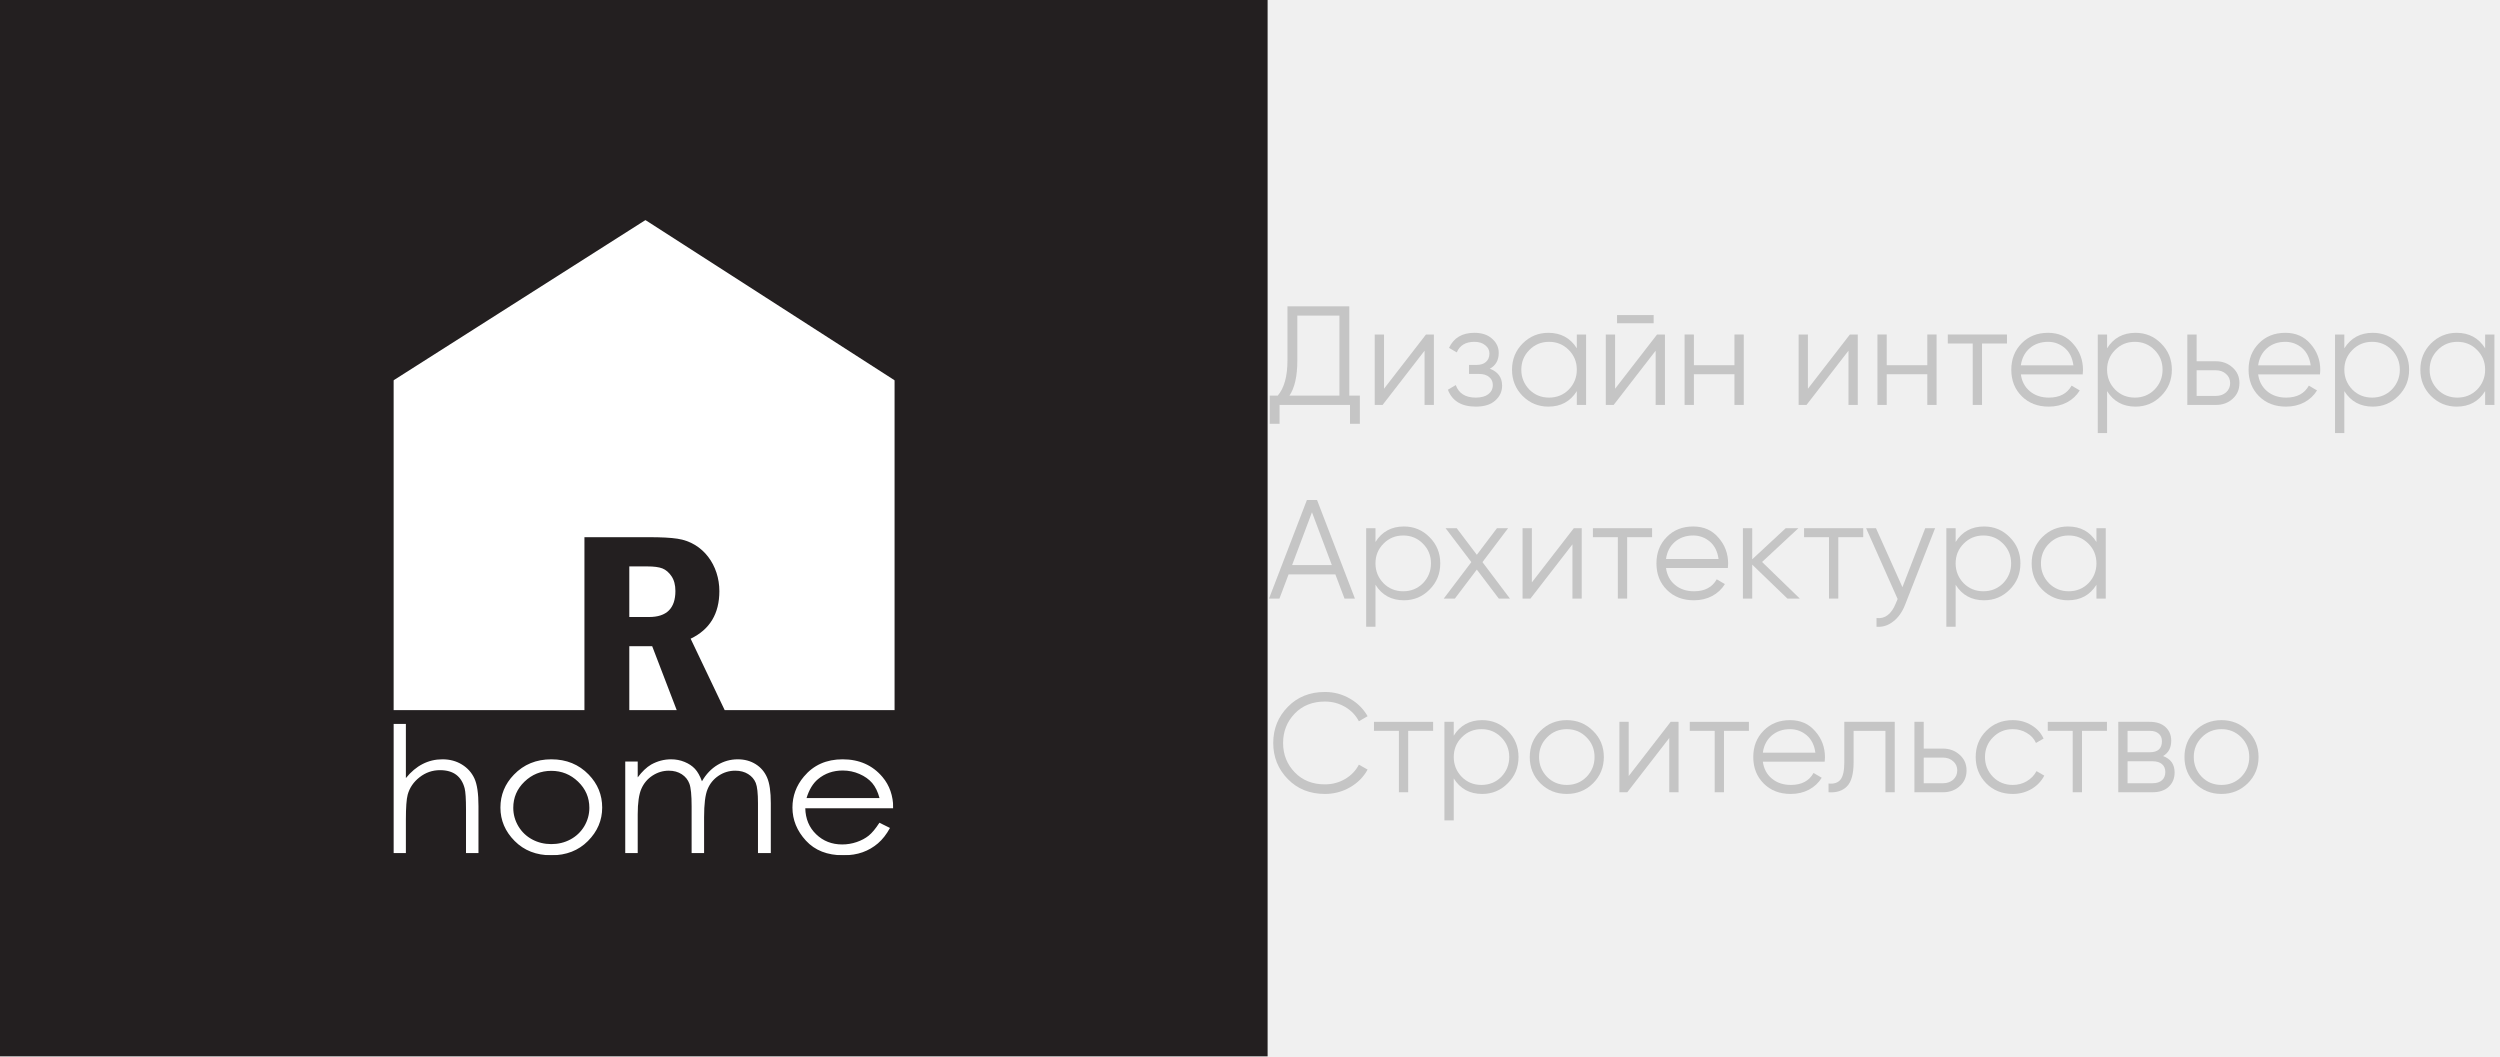
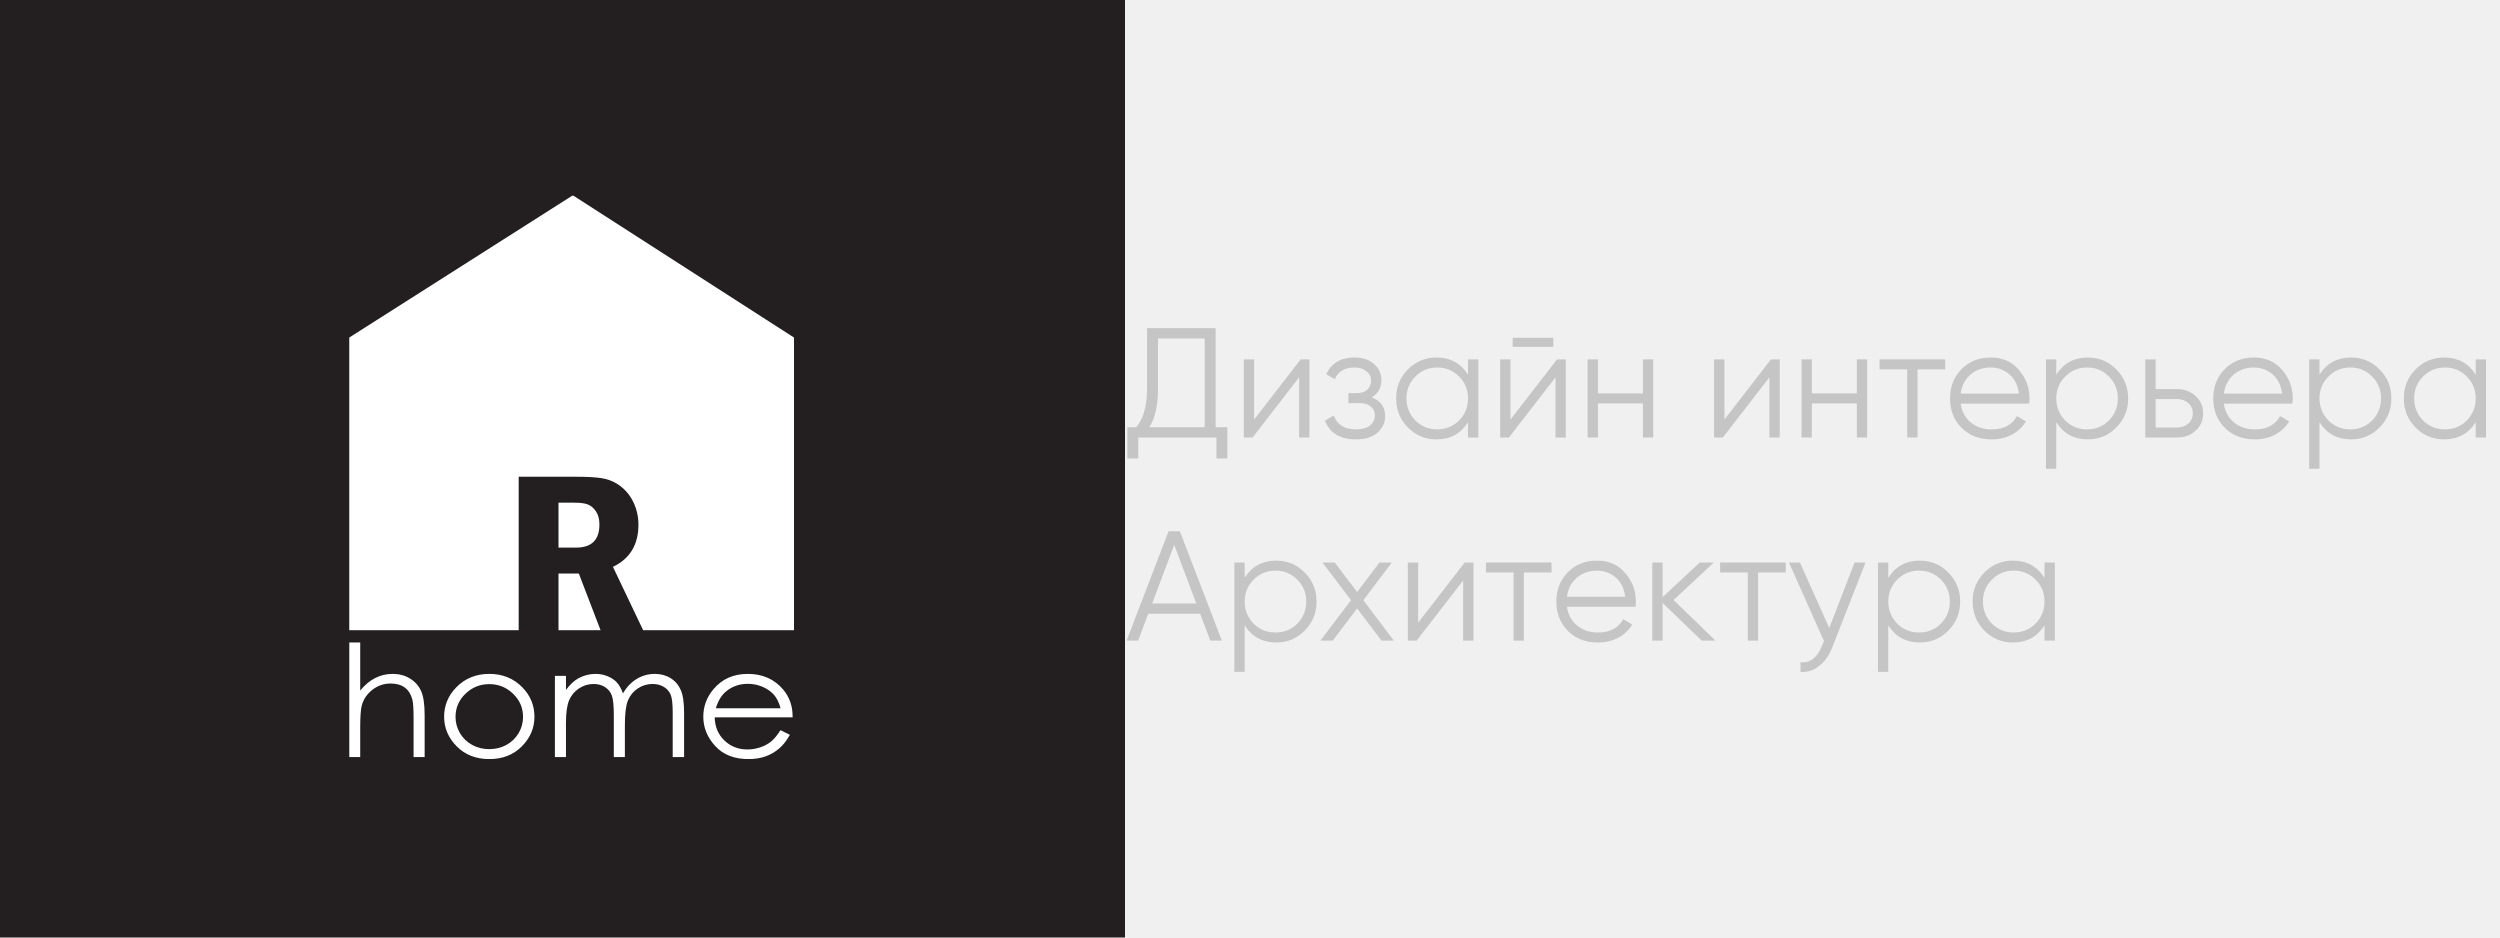
- <svg xmlns="http://www.w3.org/2000/svg" width="142" height="60" viewBox="0 0 142 60" fill="none">
+ <svg xmlns="http://www.w3.org/2000/svg" width="160" height="60" viewBox="0 0 160 60" fill="none">
  <rect width="72" height="60" fill="#231F20" />
  <mask id="mask0_1236_2" style="mask-type:luminance" maskUnits="userSpaceOnUse" x="22" y="41" width="29" height="8">
    <path fill-rule="evenodd" clip-rule="evenodd" d="M22.346 41.107H50.739V48.581H22.346V41.107Z" fill="white" />
  </mask>
  <g mask="url(#mask0_1236_2)">
-     <path fill-rule="evenodd" clip-rule="evenodd" d="M22.346 41.107H23.054V44.194C23.342 43.839 23.661 43.571 24.007 43.395C24.354 43.217 24.728 43.129 25.133 43.129C25.547 43.129 25.916 43.227 26.236 43.424C26.558 43.621 26.796 43.888 26.948 44.219C27.101 44.552 27.177 45.072 27.177 45.782V48.454H26.469V45.978C26.469 45.38 26.443 44.98 26.393 44.78C26.304 44.437 26.143 44.18 25.91 44.005C25.678 43.832 25.372 43.745 24.994 43.745C24.562 43.745 24.175 43.879 23.833 44.147C23.491 44.413 23.265 44.744 23.156 45.139C23.088 45.393 23.054 45.864 23.054 46.55V48.454H22.346V41.107ZM31.317 43.129C32.17 43.129 32.878 43.418 33.438 43.996C33.949 44.524 34.204 45.148 34.204 45.87C34.204 46.594 33.935 47.227 33.395 47.769C32.857 48.311 32.163 48.581 31.317 48.581C30.467 48.581 29.771 48.311 29.233 47.769C28.693 47.227 28.424 46.594 28.424 45.87C28.424 45.152 28.68 44.529 29.19 44.001C29.75 43.419 30.46 43.129 31.317 43.129V43.129ZM31.314 43.784C30.723 43.784 30.216 43.989 29.791 44.398C29.366 44.807 29.154 45.303 29.154 45.884C29.154 46.258 29.251 46.607 29.444 46.932C29.638 47.255 29.9 47.504 30.23 47.681C30.558 47.857 30.921 47.945 31.314 47.945C31.709 47.945 32.071 47.857 32.399 47.681C32.729 47.504 32.991 47.255 33.186 46.932C33.378 46.607 33.475 46.258 33.475 45.884C33.475 45.303 33.262 44.807 32.835 44.398C32.41 43.989 31.903 43.784 31.314 43.784V43.784ZM35.514 43.256H36.222V44.155C36.47 43.824 36.724 43.581 36.986 43.427C37.345 43.228 37.724 43.129 38.119 43.129C38.388 43.129 38.642 43.178 38.883 43.277C39.124 43.375 39.32 43.507 39.473 43.67C39.626 43.835 39.758 44.07 39.871 44.377C40.106 43.969 40.403 43.659 40.757 43.447C41.113 43.235 41.495 43.129 41.904 43.129C42.286 43.129 42.625 43.22 42.916 43.401C43.209 43.582 43.427 43.835 43.569 44.16C43.711 44.485 43.782 44.971 43.782 45.62V48.454H43.053V45.619C43.053 45.06 43.011 44.678 42.927 44.47C42.841 44.261 42.698 44.093 42.493 43.966C42.288 43.838 42.045 43.775 41.76 43.775C41.417 43.775 41.101 43.871 40.816 44.062C40.53 44.253 40.322 44.508 40.19 44.826C40.057 45.144 39.992 45.676 39.992 46.419V48.454H39.284V45.794C39.284 45.168 39.242 44.742 39.159 44.517C39.076 44.292 38.932 44.112 38.725 43.977C38.517 43.842 38.272 43.775 37.987 43.775C37.657 43.775 37.35 43.868 37.064 44.053C36.778 44.24 36.566 44.491 36.429 44.806C36.292 45.12 36.222 45.604 36.222 46.253V48.454H35.514V43.256ZM49.951 46.731L50.551 47.028C50.354 47.389 50.126 47.681 49.867 47.903C49.609 48.123 49.319 48.293 48.996 48.408C48.672 48.524 48.307 48.581 47.9 48.581C46.993 48.581 46.287 48.304 45.777 47.749C45.267 47.194 45.011 46.568 45.011 45.87C45.011 45.212 45.228 44.625 45.66 44.111C46.207 43.456 46.942 43.129 47.859 43.129C48.805 43.129 49.562 43.465 50.126 44.135C50.527 44.609 50.732 45.199 50.739 45.909H45.74C45.754 46.511 45.961 47.004 46.358 47.387C46.757 47.772 47.25 47.965 47.835 47.965C48.118 47.965 48.394 47.919 48.661 47.828C48.929 47.736 49.156 47.615 49.343 47.464C49.531 47.312 49.734 47.069 49.951 46.731V46.731ZM49.957 45.331C49.861 44.974 49.723 44.69 49.541 44.476C49.357 44.263 49.115 44.091 48.815 43.961C48.515 43.83 48.199 43.765 47.869 43.765C47.323 43.765 46.854 43.928 46.462 44.256C46.173 44.496 45.958 44.853 45.811 45.331H49.957Z" fill="white" />
+     <path fill-rule="evenodd" clip-rule="evenodd" d="M22.346 41.107H23.054V44.194C23.342 43.839 23.661 43.571 24.007 43.395C24.354 43.217 24.728 43.129 25.133 43.129C25.547 43.129 25.916 43.227 26.236 43.424C26.558 43.621 26.796 43.888 26.948 44.219C27.101 44.552 27.177 45.072 27.177 45.782V48.454H26.469V45.978C26.469 45.38 26.443 44.98 26.393 44.78C26.304 44.437 26.143 44.18 25.91 44.005C25.678 43.832 25.372 43.745 24.994 43.745C24.562 43.745 24.175 43.879 23.833 44.147C23.491 44.413 23.265 44.744 23.156 45.139C23.088 45.393 23.054 45.864 23.054 46.55V48.454H22.346V41.107ZM31.317 43.129C32.17 43.129 32.878 43.418 33.438 43.996C33.949 44.524 34.204 45.148 34.204 45.87C34.204 46.594 33.935 47.227 33.395 47.769C32.857 48.311 32.163 48.581 31.317 48.581C30.467 48.581 29.771 48.311 29.233 47.769C28.693 47.227 28.424 46.594 28.424 45.87C28.424 45.152 28.68 44.529 29.19 44.001C29.75 43.419 30.46 43.129 31.317 43.129ZM31.314 43.784C30.723 43.784 30.216 43.989 29.791 44.398C29.366 44.807 29.154 45.303 29.154 45.884C29.154 46.258 29.251 46.607 29.444 46.932C29.638 47.255 29.9 47.504 30.23 47.681C30.558 47.857 30.921 47.945 31.314 47.945C31.709 47.945 32.071 47.857 32.399 47.681C32.729 47.504 32.991 47.255 33.186 46.932C33.378 46.607 33.475 46.258 33.475 45.884C33.475 45.303 33.262 44.807 32.835 44.398C32.41 43.989 31.903 43.784 31.314 43.784ZM35.514 43.256H36.222V44.155C36.47 43.824 36.724 43.581 36.986 43.427C37.345 43.228 37.724 43.129 38.119 43.129C38.388 43.129 38.642 43.178 38.883 43.277C39.124 43.375 39.32 43.507 39.473 43.67C39.626 43.835 39.758 44.07 39.871 44.377C40.106 43.969 40.403 43.659 40.757 43.447C41.113 43.235 41.495 43.129 41.904 43.129C42.286 43.129 42.625 43.22 42.916 43.401C43.209 43.582 43.427 43.835 43.569 44.16C43.711 44.485 43.782 44.971 43.782 45.62V48.454H43.053V45.619C43.053 45.06 43.011 44.678 42.927 44.47C42.841 44.261 42.698 44.093 42.493 43.966C42.288 43.838 42.045 43.775 41.76 43.775C41.417 43.775 41.101 43.871 40.816 44.062C40.53 44.253 40.322 44.508 40.19 44.826C40.057 45.144 39.992 45.676 39.992 46.419V48.454H39.284V45.794C39.284 45.168 39.242 44.742 39.159 44.517C39.076 44.292 38.932 44.112 38.725 43.977C38.517 43.842 38.272 43.775 37.987 43.775C37.657 43.775 37.35 43.868 37.064 44.053C36.778 44.24 36.566 44.491 36.429 44.806C36.292 45.12 36.222 45.604 36.222 46.253V48.454H35.514V43.256ZM49.951 46.731L50.551 47.028C50.354 47.389 50.126 47.681 49.867 47.903C49.609 48.123 49.319 48.293 48.996 48.408C48.672 48.524 48.307 48.581 47.9 48.581C46.993 48.581 46.287 48.304 45.777 47.749C45.267 47.194 45.011 46.568 45.011 45.87C45.011 45.212 45.228 44.625 45.66 44.111C46.207 43.456 46.942 43.129 47.859 43.129C48.805 43.129 49.562 43.465 50.126 44.135C50.527 44.609 50.732 45.199 50.739 45.909H45.74C45.754 46.511 45.961 47.004 46.358 47.387C46.757 47.772 47.25 47.965 47.835 47.965C48.118 47.965 48.394 47.919 48.661 47.828C48.929 47.736 49.156 47.615 49.343 47.464C49.531 47.312 49.734 47.069 49.951 46.731ZM49.957 45.331C49.861 44.974 49.723 44.69 49.541 44.476C49.357 44.263 49.115 44.091 48.815 43.961C48.515 43.83 48.199 43.765 47.869 43.765C47.323 43.765 46.854 43.928 46.462 44.256C46.173 44.496 45.958 44.853 45.811 45.331H49.957Z" fill="white" />
  </g>
  <mask id="mask1_1236_2" style="mask-type:luminance" maskUnits="userSpaceOnUse" x="22" y="12" width="29" height="29">
    <path fill-rule="evenodd" clip-rule="evenodd" d="M22.345 12.5H50.822V40.348H22.345V12.5Z" fill="white" />
  </mask>
  <g mask="url(#mask1_1236_2)">
    <path fill-rule="evenodd" clip-rule="evenodd" d="M22.345 21.607L36.661 12.5L50.822 21.607V40.348H41.168L39.228 36.278C40.316 35.758 40.86 34.857 40.86 33.575C40.86 32.128 39.955 30.818 38.48 30.599C38.101 30.54 37.557 30.512 36.85 30.512H33.196V40.348H22.345V21.607ZM38.442 40.348H35.744V36.706H37.045L38.442 40.348ZM35.744 32.172V35.046H36.868C37.865 35.046 38.363 34.554 38.363 33.568C38.363 33.227 38.29 32.948 38.142 32.73C37.994 32.512 37.822 32.366 37.627 32.287C37.432 32.21 37.143 32.172 36.766 32.172H35.744Z" fill="white" />
  </g>
-   <path d="M76.64 17.4V22.472H77.24V24.072H76.68V23H72.68V24.072H72.12V22.472H72.576C72.944 22.04 73.128 21.373 73.128 20.472V17.4H76.64ZM73.24 22.472H76.08V17.928H73.688V20.488C73.688 21.368 73.539 22.029 73.24 22.472Z" fill="#C5C5C5" />
-   <path d="M78.612 22.08L80.996 19H81.444V23H80.915V19.92L78.531 23H78.084V19H78.612V22.08Z" fill="#C5C5C5" />
-   <path d="M84.624 20.944C85.088 21.12 85.32 21.44 85.32 21.904C85.32 22.24 85.189 22.523 84.928 22.752C84.677 22.981 84.309 23.096 83.824 23.096C83.013 23.096 82.485 22.776 82.24 22.136L82.688 21.872C82.859 22.347 83.237 22.584 83.824 22.584C84.128 22.584 84.365 22.52 84.536 22.392C84.707 22.259 84.792 22.085 84.792 21.872C84.792 21.68 84.723 21.528 84.584 21.416C84.445 21.299 84.259 21.24 84.024 21.24H83.44V20.728H83.864C84.093 20.728 84.272 20.672 84.4 20.56C84.533 20.443 84.6 20.283 84.6 20.08C84.6 19.888 84.52 19.731 84.36 19.608C84.205 19.48 84 19.416 83.744 19.416C83.248 19.416 82.915 19.616 82.744 20.016L82.304 19.76C82.571 19.189 83.051 18.904 83.744 18.904C84.171 18.904 84.507 19.016 84.752 19.24C85.003 19.459 85.128 19.728 85.128 20.048C85.128 20.459 84.96 20.757 84.624 20.944Z" fill="#C5C5C5" />
-   <path d="M89.563 19.784V19H90.091V23H89.563V22.216C89.195 22.803 88.656 23.096 87.947 23.096C87.376 23.096 86.888 22.893 86.483 22.488C86.083 22.083 85.883 21.587 85.883 21C85.883 20.413 86.083 19.917 86.483 19.512C86.888 19.107 87.376 18.904 87.947 18.904C88.656 18.904 89.195 19.197 89.563 19.784ZM86.867 22.128C87.171 22.432 87.544 22.584 87.987 22.584C88.429 22.584 88.803 22.432 89.107 22.128C89.411 21.813 89.563 21.437 89.563 21C89.563 20.557 89.411 20.184 89.107 19.88C88.803 19.571 88.429 19.416 87.987 19.416C87.544 19.416 87.171 19.571 86.867 19.88C86.563 20.184 86.411 20.557 86.411 21C86.411 21.437 86.563 21.813 86.867 22.128Z" fill="#C5C5C5" />
-   <path d="M93.928 18.36H91.849V17.896H93.928V18.36ZM91.737 22.08L94.121 19H94.569V23H94.04V19.92L91.656 23H91.209V19H91.737V22.08Z" fill="#C5C5C5" />
-   <path d="M98.517 20.744V19H99.045V23H98.517V21.256H96.213V23H95.685V19H96.213V20.744H98.517Z" fill="#C5C5C5" />
-   <path d="M102.69 22.08L105.074 19H105.522V23H104.994V19.92L102.61 23H102.162V19H102.69V22.08Z" fill="#C5C5C5" />
-   <path d="M109.47 20.744V19H109.998V23H109.47V21.256H107.166V23H106.638V19H107.166V20.744H109.47Z" fill="#C5C5C5" />
-   <path d="M110.635 19H113.995V19.512H112.579V23H112.051V19.512H110.635V19Z" fill="#C5C5C5" />
-   <path d="M116.33 18.904C116.927 18.904 117.405 19.115 117.762 19.536C118.13 19.952 118.314 20.445 118.314 21.016C118.314 21.043 118.309 21.125 118.298 21.264H114.786C114.839 21.664 115.01 21.984 115.298 22.224C115.586 22.464 115.946 22.584 116.378 22.584C116.986 22.584 117.415 22.357 117.666 21.904L118.13 22.176C117.954 22.464 117.711 22.691 117.402 22.856C117.098 23.016 116.754 23.096 116.37 23.096C115.741 23.096 115.229 22.899 114.834 22.504C114.439 22.109 114.242 21.608 114.242 21C114.242 20.397 114.437 19.899 114.826 19.504C115.215 19.104 115.717 18.904 116.33 18.904ZM116.33 19.416C115.914 19.416 115.565 19.539 115.282 19.784C115.005 20.029 114.839 20.352 114.786 20.752H117.77C117.711 20.325 117.549 19.997 117.282 19.768C117.005 19.533 116.687 19.416 116.33 19.416Z" fill="#C5C5C5" />
-   <path d="M121.298 18.904C121.868 18.904 122.354 19.107 122.754 19.512C123.159 19.917 123.362 20.413 123.362 21C123.362 21.587 123.159 22.083 122.754 22.488C122.354 22.893 121.868 23.096 121.298 23.096C120.588 23.096 120.05 22.803 119.682 22.216V24.6H119.154V19H119.682V19.784C120.05 19.197 120.588 18.904 121.298 18.904ZM120.138 22.128C120.442 22.432 120.815 22.584 121.258 22.584C121.7 22.584 122.074 22.432 122.378 22.128C122.682 21.813 122.834 21.437 122.834 21C122.834 20.557 122.682 20.184 122.378 19.88C122.074 19.571 121.7 19.416 121.258 19.416C120.815 19.416 120.442 19.571 120.138 19.88C119.834 20.184 119.682 20.557 119.682 21C119.682 21.437 119.834 21.813 120.138 22.128Z" fill="#C5C5C5" />
-   <path d="M124.768 20.52H125.864C126.232 20.52 126.546 20.637 126.808 20.872C127.069 21.101 127.2 21.397 127.2 21.76C127.2 22.128 127.069 22.427 126.808 22.656C126.557 22.885 126.242 23 125.864 23H124.24V19H124.768V20.52ZM124.768 22.488H125.864C126.093 22.488 126.285 22.421 126.44 22.288C126.594 22.149 126.672 21.973 126.672 21.76C126.672 21.547 126.594 21.373 126.44 21.24C126.285 21.101 126.093 21.032 125.864 21.032H124.768V22.488Z" fill="#C5C5C5" />
-   <path d="M129.807 18.904C130.404 18.904 130.881 19.115 131.239 19.536C131.607 19.952 131.791 20.445 131.791 21.016C131.791 21.043 131.785 21.125 131.775 21.264H128.263C128.316 21.664 128.487 21.984 128.775 22.224C129.063 22.464 129.423 22.584 129.855 22.584C130.463 22.584 130.892 22.357 131.143 21.904L131.607 22.176C131.431 22.464 131.188 22.691 130.879 22.856C130.575 23.016 130.231 23.096 129.847 23.096C129.217 23.096 128.705 22.899 128.311 22.504C127.916 22.109 127.719 21.608 127.719 21C127.719 20.397 127.913 19.899 128.303 19.504C128.692 19.104 129.193 18.904 129.807 18.904ZM129.807 19.416C129.391 19.416 129.041 19.539 128.759 19.784C128.481 20.029 128.316 20.352 128.263 20.752H131.247C131.188 20.325 131.025 19.997 130.759 19.768C130.481 19.533 130.164 19.416 129.807 19.416Z" fill="#C5C5C5" />
-   <path d="M134.774 18.904C135.345 18.904 135.83 19.107 136.23 19.512C136.636 19.917 136.838 20.413 136.838 21C136.838 21.587 136.636 22.083 136.23 22.488C135.83 22.893 135.345 23.096 134.774 23.096C134.065 23.096 133.526 22.803 133.158 22.216V24.6H132.63V19H133.158V19.784C133.526 19.197 134.065 18.904 134.774 18.904ZM133.614 22.128C133.918 22.432 134.292 22.584 134.734 22.584C135.177 22.584 135.55 22.432 135.854 22.128C136.158 21.813 136.31 21.437 136.31 21C136.31 20.557 136.158 20.184 135.854 19.88C135.55 19.571 135.177 19.416 134.734 19.416C134.292 19.416 133.918 19.571 133.614 19.88C133.31 20.184 133.158 20.557 133.158 21C133.158 21.437 133.31 21.813 133.614 22.128Z" fill="#C5C5C5" />
-   <path d="M141.156 19.784V19H141.684V23H141.156V22.216C140.788 22.803 140.25 23.096 139.54 23.096C138.97 23.096 138.482 22.893 138.076 22.488C137.676 22.083 137.476 21.587 137.476 21C137.476 20.413 137.676 19.917 138.076 19.512C138.482 19.107 138.97 18.904 139.54 18.904C140.25 18.904 140.788 19.197 141.156 19.784ZM138.46 22.128C138.764 22.432 139.138 22.584 139.58 22.584C140.023 22.584 140.396 22.432 140.7 22.128C141.004 21.813 141.156 21.437 141.156 21C141.156 20.557 141.004 20.184 140.7 19.88C140.396 19.571 140.023 19.416 139.58 19.416C139.138 19.416 138.764 19.571 138.46 19.88C138.156 20.184 138.004 20.557 138.004 21C138.004 21.437 138.156 21.813 138.46 22.128Z" fill="#C5C5C5" />
-   <path d="M76.96 34H76.368L75.848 32.624H73.192L72.672 34H72.08L74.232 28.4H74.808L76.96 34ZM74.52 29.096L73.392 32.096H75.648L74.52 29.096Z" fill="#C5C5C5" />
-   <path d="M79.743 29.904C80.314 29.904 80.799 30.107 81.199 30.512C81.605 30.917 81.807 31.413 81.807 32C81.807 32.587 81.605 33.083 81.199 33.488C80.799 33.893 80.314 34.096 79.743 34.096C79.034 34.096 78.495 33.803 78.127 33.216V35.6H77.599V30H78.127V30.784C78.495 30.197 79.034 29.904 79.743 29.904ZM78.583 33.128C78.887 33.432 79.26 33.584 79.703 33.584C80.146 33.584 80.519 33.432 80.823 33.128C81.127 32.813 81.279 32.437 81.279 32C81.279 31.557 81.127 31.184 80.823 30.88C80.519 30.571 80.146 30.416 79.703 30.416C79.26 30.416 78.887 30.571 78.583 30.88C78.279 31.184 78.127 31.557 78.127 32C78.127 32.437 78.279 32.813 78.583 33.128Z" fill="#C5C5C5" />
-   <path d="M84.204 31.928L85.764 34H85.132L83.884 32.352L82.636 34H82.004L83.572 31.928L82.108 30H82.74L83.884 31.512L85.028 30H85.66L84.204 31.928Z" fill="#C5C5C5" />
-   <path d="M87.01 33.08L89.394 30H89.842V34H89.314V30.92L86.93 34H86.482V30H87.01V33.08Z" fill="#C5C5C5" />
-   <path d="M90.478 30H93.838V30.512H92.422V34H91.894V30.512H90.478V30Z" fill="#C5C5C5" />
-   <path d="M96.174 29.904C96.771 29.904 97.248 30.115 97.606 30.536C97.974 30.952 98.158 31.445 98.158 32.016C98.158 32.043 98.152 32.125 98.142 32.264H94.63C94.683 32.664 94.854 32.984 95.142 33.224C95.43 33.464 95.79 33.584 96.222 33.584C96.83 33.584 97.259 33.357 97.51 32.904L97.974 33.176C97.798 33.464 97.555 33.691 97.246 33.856C96.942 34.016 96.598 34.096 96.214 34.096C95.584 34.096 95.072 33.899 94.678 33.504C94.283 33.109 94.086 32.608 94.086 32C94.086 31.397 94.28 30.899 94.67 30.504C95.059 30.104 95.56 29.904 96.174 29.904ZM96.174 30.416C95.758 30.416 95.408 30.539 95.126 30.784C94.848 31.029 94.683 31.352 94.63 31.752H97.614C97.555 31.325 97.392 30.997 97.126 30.768C96.848 30.533 96.531 30.416 96.174 30.416Z" fill="#C5C5C5" />
-   <path d="M100.086 31.92L102.23 34H101.526L99.526 32.072V34H98.998V30H99.526V31.768L101.43 30H102.15L100.086 31.92Z" fill="#C5C5C5" />
-   <path d="M102.471 30H105.831V30.512H104.415V34H103.887V30.512H102.471V30Z" fill="#C5C5C5" />
-   <path d="M108.058 33.352L109.354 30H109.914L108.202 34.368C108.042 34.773 107.818 35.085 107.53 35.304C107.247 35.528 106.933 35.627 106.586 35.6V35.104C107.066 35.163 107.431 34.885 107.682 34.272L107.786 34.024L105.994 30H106.554L108.058 33.352Z" fill="#C5C5C5" />
-   <path d="M112.696 29.904C113.267 29.904 113.752 30.107 114.152 30.512C114.558 30.917 114.76 31.413 114.76 32C114.76 32.587 114.558 33.083 114.152 33.488C113.752 33.893 113.267 34.096 112.696 34.096C111.987 34.096 111.448 33.803 111.08 33.216V35.6H110.552V30H111.08V30.784C111.448 30.197 111.987 29.904 112.696 29.904ZM111.536 33.128C111.84 33.432 112.214 33.584 112.656 33.584C113.099 33.584 113.472 33.432 113.776 33.128C114.08 32.813 114.232 32.437 114.232 32C114.232 31.557 114.08 31.184 113.776 30.88C113.472 30.571 113.099 30.416 112.656 30.416C112.214 30.416 111.84 30.571 111.536 30.88C111.232 31.184 111.08 31.557 111.08 32C111.08 32.437 111.232 32.813 111.536 33.128Z" fill="#C5C5C5" />
-   <path d="M119.078 30.784V30H119.606V34H119.078V33.216C118.71 33.803 118.172 34.096 117.462 34.096C116.892 34.096 116.404 33.893 115.998 33.488C115.598 33.083 115.398 32.587 115.398 32C115.398 31.413 115.598 30.917 115.998 30.512C116.404 30.107 116.892 29.904 117.462 29.904C118.172 29.904 118.71 30.197 119.078 30.784ZM116.382 33.128C116.686 33.432 117.06 33.584 117.502 33.584C117.945 33.584 118.318 33.432 118.622 33.128C118.926 32.813 119.078 32.437 119.078 32C119.078 31.557 118.926 31.184 118.622 30.88C118.318 30.571 117.945 30.416 117.502 30.416C117.06 30.416 116.686 30.571 116.382 30.88C116.078 31.184 115.926 31.557 115.926 32C115.926 32.437 116.078 32.813 116.382 33.128Z" fill="#C5C5C5" />
-   <path d="M75.256 45.096C74.403 45.096 73.701 44.816 73.152 44.256C72.597 43.691 72.32 43.005 72.32 42.2C72.32 41.395 72.597 40.709 73.152 40.144C73.701 39.584 74.403 39.304 75.256 39.304C75.768 39.304 76.24 39.429 76.672 39.68C77.104 39.925 77.44 40.259 77.68 40.68L77.184 40.968C77.008 40.627 76.747 40.355 76.4 40.152C76.053 39.949 75.672 39.848 75.256 39.848C74.552 39.848 73.981 40.075 73.544 40.528C73.101 40.987 72.88 41.544 72.88 42.2C72.88 42.856 73.101 43.413 73.544 43.872C73.981 44.325 74.552 44.552 75.256 44.552C75.672 44.552 76.053 44.451 76.4 44.248C76.747 44.045 77.008 43.773 77.184 43.432L77.68 43.712C77.451 44.133 77.117 44.469 76.68 44.72C76.243 44.971 75.768 45.096 75.256 45.096Z" fill="#C5C5C5" />
-   <path d="M78.041 41H81.401V41.512H79.985V45H79.457V41.512H78.041V41Z" fill="#C5C5C5" />
-   <path d="M84.189 40.904C84.759 40.904 85.245 41.107 85.644 41.512C86.05 41.917 86.252 42.413 86.252 43C86.252 43.587 86.05 44.083 85.644 44.488C85.245 44.893 84.759 45.096 84.189 45.096C83.479 45.096 82.941 44.803 82.573 44.216V46.6H82.044V41H82.573V41.784C82.941 41.197 83.479 40.904 84.189 40.904ZM83.028 44.128C83.332 44.432 83.706 44.584 84.148 44.584C84.591 44.584 84.965 44.432 85.269 44.128C85.573 43.813 85.725 43.437 85.725 43C85.725 42.557 85.573 42.184 85.269 41.88C84.965 41.571 84.591 41.416 84.148 41.416C83.706 41.416 83.332 41.571 83.028 41.88C82.725 42.184 82.573 42.557 82.573 43C82.573 43.437 82.725 43.813 83.028 44.128Z" fill="#C5C5C5" />
-   <path d="M90.482 44.496C90.072 44.896 89.576 45.096 88.994 45.096C88.402 45.096 87.904 44.896 87.498 44.496C87.093 44.091 86.89 43.592 86.89 43C86.89 42.408 87.093 41.912 87.498 41.512C87.904 41.107 88.402 40.904 88.994 40.904C89.581 40.904 90.077 41.107 90.482 41.512C90.893 41.912 91.098 42.408 91.098 43C91.098 43.587 90.893 44.085 90.482 44.496ZM87.874 44.128C88.178 44.432 88.552 44.584 88.994 44.584C89.437 44.584 89.81 44.432 90.114 44.128C90.418 43.813 90.57 43.437 90.57 43C90.57 42.557 90.418 42.184 90.114 41.88C89.81 41.571 89.437 41.416 88.994 41.416C88.552 41.416 88.178 41.571 87.874 41.88C87.57 42.184 87.418 42.557 87.418 43C87.418 43.437 87.57 43.813 87.874 44.128Z" fill="#C5C5C5" />
-   <path d="M92.51 44.08L94.894 41H95.342V45H94.814V41.92L92.43 45H91.982V41H92.51V44.08Z" fill="#C5C5C5" />
-   <path d="M95.978 41H99.338V41.512H97.922V45H97.394V41.512H95.978V41Z" fill="#C5C5C5" />
-   <path d="M101.674 40.904C102.271 40.904 102.748 41.115 103.106 41.536C103.474 41.952 103.658 42.445 103.658 43.016C103.658 43.043 103.652 43.125 103.642 43.264H100.13C100.183 43.664 100.354 43.984 100.642 44.224C100.93 44.464 101.29 44.584 101.722 44.584C102.33 44.584 102.759 44.357 103.01 43.904L103.474 44.176C103.298 44.464 103.055 44.691 102.746 44.856C102.442 45.016 102.098 45.096 101.714 45.096C101.084 45.096 100.572 44.899 100.178 44.504C99.783 44.109 99.586 43.608 99.586 43C99.586 42.397 99.78 41.899 100.17 41.504C100.559 41.104 101.06 40.904 101.674 40.904ZM101.674 41.416C101.258 41.416 100.908 41.539 100.626 41.784C100.348 42.029 100.183 42.352 100.13 42.752H103.114C103.055 42.325 102.892 41.997 102.626 41.768C102.348 41.533 102.031 41.416 101.674 41.416Z" fill="#C5C5C5" />
-   <path d="M104.757 41H107.621V45H107.093V41.512H105.285V43.296C105.285 43.963 105.157 44.421 104.901 44.672C104.651 44.923 104.304 45.032 103.861 45V44.504C104.171 44.536 104.397 44.461 104.541 44.28C104.685 44.099 104.757 43.771 104.757 43.296V41Z" fill="#C5C5C5" />
-   <path d="M109.268 42.52H110.364C110.732 42.52 111.046 42.637 111.308 42.872C111.569 43.101 111.7 43.397 111.7 43.76C111.7 44.128 111.569 44.427 111.308 44.656C111.057 44.885 110.742 45 110.364 45H108.74V41H109.268V42.52ZM109.268 44.488H110.364C110.593 44.488 110.785 44.421 110.94 44.288C111.094 44.149 111.172 43.973 111.172 43.76C111.172 43.547 111.094 43.373 110.94 43.24C110.785 43.101 110.593 43.032 110.364 43.032H109.268V44.488Z" fill="#C5C5C5" />
-   <path d="M114.323 45.096C113.72 45.096 113.219 44.896 112.819 44.496C112.419 44.085 112.219 43.587 112.219 43C112.219 42.408 112.419 41.912 112.819 41.512C113.219 41.107 113.72 40.904 114.323 40.904C114.717 40.904 115.072 41 115.387 41.192C115.701 41.379 115.931 41.632 116.075 41.952L115.643 42.2C115.536 41.96 115.363 41.771 115.123 41.632C114.888 41.488 114.621 41.416 114.323 41.416C113.88 41.416 113.507 41.571 113.203 41.88C112.899 42.184 112.747 42.557 112.747 43C112.747 43.437 112.899 43.813 113.203 44.128C113.507 44.432 113.88 44.584 114.323 44.584C114.616 44.584 114.88 44.515 115.115 44.376C115.355 44.237 115.541 44.045 115.675 43.8L116.115 44.056C115.949 44.376 115.707 44.629 115.387 44.816C115.067 45.003 114.712 45.096 114.323 45.096Z" fill="#C5C5C5" />
-   <path d="M116.314 41H119.674V41.512H118.258V45H117.73V41.512H116.314V41Z" fill="#C5C5C5" />
-   <path d="M122.862 42.944C123.299 43.104 123.518 43.416 123.518 43.88C123.518 44.211 123.406 44.48 123.182 44.688C122.963 44.896 122.657 45 122.262 45H120.318V41H122.102C122.486 41 122.785 41.099 122.998 41.296C123.217 41.493 123.326 41.752 123.326 42.072C123.326 42.472 123.171 42.763 122.862 42.944ZM122.102 41.512H120.846V42.728H122.102C122.566 42.728 122.798 42.52 122.798 42.104C122.798 41.917 122.737 41.773 122.614 41.672C122.497 41.565 122.326 41.512 122.102 41.512ZM120.846 44.488H122.262C122.497 44.488 122.675 44.432 122.798 44.32C122.926 44.208 122.99 44.051 122.99 43.848C122.99 43.656 122.926 43.507 122.798 43.4C122.675 43.293 122.497 43.24 122.262 43.24H120.846V44.488Z" fill="#C5C5C5" />
-   <path d="M127.67 44.496C127.259 44.896 126.763 45.096 126.182 45.096C125.59 45.096 125.091 44.896 124.686 44.496C124.281 44.091 124.078 43.592 124.078 43C124.078 42.408 124.281 41.912 124.686 41.512C125.091 41.107 125.59 40.904 126.182 40.904C126.769 40.904 127.265 41.107 127.67 41.512C128.081 41.912 128.286 42.408 128.286 43C128.286 43.587 128.081 44.085 127.67 44.496ZM125.062 44.128C125.366 44.432 125.739 44.584 126.182 44.584C126.625 44.584 126.998 44.432 127.302 44.128C127.606 43.813 127.758 43.437 127.758 43C127.758 42.557 127.606 42.184 127.302 41.88C126.998 41.571 126.625 41.416 126.182 41.416C125.739 41.416 125.366 41.571 125.062 41.88C124.758 42.184 124.606 42.557 124.606 43C124.606 43.437 124.758 43.813 125.062 44.128Z" fill="#C5C5C5" />
+   <path d="M77.8 21V27.34H78.55V29.34H77.85V28H72.85V29.34H72.15V27.34H72.72C73.18 26.8 73.41 25.967 73.41 24.84V21H77.8ZM73.55 27.34H77.1V21.66H74.11V24.86C74.11 25.96 73.923 26.787 73.55 27.34Z" fill="#C5C5C5" />
+   <path d="M80.264 26.85L83.244 23H83.804V28H83.144V24.15L80.164 28H79.604V23H80.264V26.85Z" fill="#C5C5C5" />
+   <path d="M87.78 25.43C88.36 25.65 88.65 26.05 88.65 26.63C88.65 27.05 88.487 27.403 88.16 27.69C87.847 27.977 87.387 28.12 86.78 28.12C85.767 28.12 85.107 27.72 84.8 26.92L85.36 26.59C85.573 27.183 86.047 27.48 86.78 27.48C87.16 27.48 87.457 27.4 87.67 27.24C87.883 27.073 87.99 26.857 87.99 26.59C87.99 26.35 87.903 26.16 87.73 26.02C87.557 25.873 87.323 25.8 87.03 25.8H86.3V25.16H86.83C87.117 25.16 87.34 25.09 87.5 24.95C87.667 24.803 87.75 24.603 87.75 24.35C87.75 24.11 87.65 23.913 87.45 23.76C87.257 23.6 87 23.52 86.68 23.52C86.06 23.52 85.643 23.77 85.43 24.27L84.88 23.95C85.213 23.237 85.813 22.88 86.68 22.88C87.213 22.88 87.633 23.02 87.94 23.3C88.253 23.573 88.41 23.91 88.41 24.31C88.41 24.823 88.2 25.197 87.78 25.43Z" fill="#C5C5C5" />
+   <path d="M93.953 23.98V23H94.613V28H93.953V27.02C93.493 27.753 92.82 28.12 91.933 28.12C91.22 28.12 90.61 27.867 90.103 27.36C89.603 26.853 89.353 26.233 89.353 25.5C89.353 24.767 89.603 24.147 90.103 23.64C90.61 23.133 91.22 22.88 91.933 22.88C92.82 22.88 93.493 23.247 93.953 23.98ZM90.583 26.91C90.963 27.29 91.43 27.48 91.983 27.48C92.537 27.48 93.003 27.29 93.383 26.91C93.763 26.517 93.953 26.047 93.953 25.5C93.953 24.947 93.763 24.48 93.383 24.1C93.003 23.713 92.537 23.52 91.983 23.52C91.43 23.52 90.963 23.713 90.583 24.1C90.203 24.48 90.013 24.947 90.013 25.5C90.013 26.047 90.203 26.517 90.583 26.91Z" fill="#C5C5C5" />
+   <path d="M99.411 22.2H96.811V21.62H99.411V22.2ZM96.671 26.85L99.651 23H100.211V28H99.551V24.15L96.571 28H96.011V23H96.671V26.85Z" fill="#C5C5C5" />
+   <path d="M105.146 25.18V23H105.806V28H105.146V25.82H102.266V28H101.606V23H102.266V25.18H105.146Z" fill="#C5C5C5" />
+   <path d="M110.362 26.85L113.342 23H113.902V28H113.242V24.15L110.262 28H109.702V23H110.362V26.85Z" fill="#C5C5C5" />
+   <path d="M118.838 25.18V23H119.498V28H118.838V25.82H115.958V28H115.298V23H115.958V25.18H118.838Z" fill="#C5C5C5" />
+   <path d="M120.293 23H124.493V23.64H122.723V28H122.063V23.64H120.293V23Z" fill="#C5C5C5" />
+   <path d="M127.412 22.88C128.159 22.88 128.756 23.143 129.202 23.67C129.662 24.19 129.892 24.807 129.892 25.52C129.892 25.553 129.886 25.657 129.872 25.83H125.482C125.549 26.33 125.762 26.73 126.122 27.03C126.482 27.33 126.932 27.48 127.472 27.48C128.232 27.48 128.769 27.197 129.082 26.63L129.662 26.97C129.442 27.33 129.139 27.613 128.752 27.82C128.372 28.02 127.942 28.12 127.462 28.12C126.676 28.12 126.036 27.873 125.542 27.38C125.049 26.887 124.802 26.26 124.802 25.5C124.802 24.747 125.046 24.123 125.532 23.63C126.019 23.13 126.646 22.88 127.412 22.88ZM127.412 23.52C126.892 23.52 126.456 23.673 126.102 23.98C125.756 24.287 125.549 24.69 125.482 25.19H129.212C129.139 24.657 128.936 24.247 128.602 23.96C128.256 23.667 127.859 23.52 127.412 23.52Z" fill="#C5C5C5" />
+   <path d="M133.622 22.88C134.336 22.88 134.942 23.133 135.442 23.64C135.949 24.147 136.202 24.767 136.202 25.5C136.202 26.233 135.949 26.853 135.442 27.36C134.942 27.867 134.336 28.12 133.622 28.12C132.736 28.12 132.062 27.753 131.602 27.02V30H130.942V23H131.602V23.98C132.062 23.247 132.736 22.88 133.622 22.88ZM132.172 26.91C132.552 27.29 133.019 27.48 133.572 27.48C134.126 27.48 134.592 27.29 134.972 26.91C135.352 26.517 135.542 26.047 135.542 25.5C135.542 24.947 135.352 24.48 134.972 24.1C134.592 23.713 134.126 23.52 133.572 23.52C133.019 23.52 132.552 23.713 132.172 24.1C131.792 24.48 131.602 24.947 131.602 25.5C131.602 26.047 131.792 26.517 132.172 26.91Z" fill="#C5C5C5" />
+   <path d="M137.96 24.9H139.33C139.79 24.9 140.183 25.047 140.51 25.34C140.836 25.627 141 25.997 141 26.45C141 26.91 140.836 27.283 140.51 27.57C140.196 27.857 139.803 28 139.33 28H137.3V23H137.96V24.9ZM137.96 27.36H139.33C139.616 27.36 139.856 27.277 140.05 27.11C140.243 26.937 140.34 26.717 140.34 26.45C140.34 26.183 140.243 25.967 140.05 25.8C139.856 25.627 139.616 25.54 139.33 25.54H137.96V27.36Z" fill="#C5C5C5" />
+   <path d="M144.258 22.88C145.005 22.88 145.601 23.143 146.048 23.67C146.508 24.19 146.738 24.807 146.738 25.52C146.738 25.553 146.731 25.657 146.718 25.83H142.328C142.395 26.33 142.608 26.73 142.968 27.03C143.328 27.33 143.778 27.48 144.318 27.48C145.078 27.48 145.615 27.197 145.928 26.63L146.508 26.97C146.288 27.33 145.985 27.613 145.598 27.82C145.218 28.02 144.788 28.12 144.308 28.12C143.521 28.12 142.881 27.873 142.388 27.38C141.895 26.887 141.648 26.26 141.648 25.5C141.648 24.747 141.891 24.123 142.378 23.63C142.865 23.13 143.491 22.88 144.258 22.88ZM144.258 23.52C143.738 23.52 143.301 23.673 142.948 23.98C142.601 24.287 142.395 24.69 142.328 25.19H146.058C145.985 24.657 145.781 24.247 145.448 23.96C145.101 23.667 144.705 23.52 144.258 23.52Z" fill="#C5C5C5" />
+   <path d="M150.468 22.88C151.181 22.88 151.788 23.133 152.288 23.64C152.795 24.147 153.048 24.767 153.048 25.5C153.048 26.233 152.795 26.853 152.288 27.36C151.788 27.867 151.181 28.12 150.468 28.12C149.581 28.12 148.908 27.753 148.448 27.02V30H147.788V23H148.448V23.98C148.908 23.247 149.581 22.88 150.468 22.88ZM149.018 26.91C149.398 27.29 149.865 27.48 150.418 27.48C150.971 27.48 151.438 27.29 151.818 26.91C152.198 26.517 152.388 26.047 152.388 25.5C152.388 24.947 152.198 24.48 151.818 24.1C151.438 23.713 150.971 23.52 150.418 23.52C149.865 23.52 149.398 23.713 149.018 24.1C148.638 24.48 148.448 24.947 148.448 25.5C148.448 26.047 148.638 26.517 149.018 26.91Z" fill="#C5C5C5" />
+   <path d="M158.445 23.98V23H159.105V28H158.445V27.02C157.985 27.753 157.312 28.12 156.425 28.12C155.712 28.12 155.102 27.867 154.595 27.36C154.095 26.853 153.845 26.233 153.845 25.5C153.845 24.767 154.095 24.147 154.595 23.64C155.102 23.133 155.712 22.88 156.425 22.88C157.312 22.88 157.985 23.247 158.445 23.98ZM155.075 26.91C155.455 27.29 155.922 27.48 156.475 27.48C157.029 27.48 157.495 27.29 157.875 26.91C158.255 26.517 158.445 26.047 158.445 25.5C158.445 24.947 158.255 24.48 157.875 24.1C157.495 23.713 157.029 23.52 156.475 23.52C155.922 23.52 155.455 23.713 155.075 24.1C154.695 24.48 154.505 24.947 154.505 25.5C154.505 26.047 154.695 26.517 155.075 26.91Z" fill="#C5C5C5" />
+   <path d="M78.2 41H77.46L76.81 39.28H73.49L72.84 41H72.1L74.79 34H75.51L78.2 41ZM75.15 34.87L73.74 38.62H76.56L75.15 34.87Z" fill="#C5C5C5" />
+   <path d="M81.679 35.88C82.392 35.88 82.999 36.133 83.499 36.64C84.006 37.147 84.259 37.767 84.259 38.5C84.259 39.233 84.006 39.853 83.499 40.36C82.999 40.867 82.392 41.12 81.679 41.12C80.792 41.12 80.119 40.753 79.659 40.02V43H78.999V36H79.659V36.98C80.119 36.247 80.792 35.88 81.679 35.88ZM80.229 39.91C80.609 40.29 81.076 40.48 81.629 40.48C82.182 40.48 82.649 40.29 83.029 39.91C83.409 39.517 83.599 39.047 83.599 38.5C83.599 37.947 83.409 37.48 83.029 37.1C82.649 36.713 82.182 36.52 81.629 36.52C81.076 36.52 80.609 36.713 80.229 37.1C79.849 37.48 79.659 37.947 79.659 38.5C79.659 39.047 79.849 39.517 80.229 39.91Z" fill="#C5C5C5" />
+   <path d="M87.255 38.41L89.205 41H88.415L86.855 38.94L85.295 41H84.505L86.465 38.41L84.635 36H85.425L86.855 37.89L88.285 36H89.075L87.255 38.41Z" fill="#C5C5C5" />
+   <path d="M90.762 39.85L93.742 36H94.302V41H93.642V37.15L90.662 41H90.102V36H90.762V39.85Z" fill="#C5C5C5" />
+   <path d="M95.098 36H99.298V36.64H97.528V41H96.868V36.64H95.098V36Z" fill="#C5C5C5" />
+   <path d="M102.217 35.88C102.964 35.88 103.56 36.143 104.007 36.67C104.467 37.19 104.697 37.807 104.697 38.52C104.697 38.553 104.69 38.657 104.677 38.83H100.287C100.354 39.33 100.567 39.73 100.927 40.03C101.287 40.33 101.737 40.48 102.277 40.48C103.037 40.48 103.574 40.197 103.887 39.63L104.467 39.97C104.247 40.33 103.944 40.613 103.557 40.82C103.177 41.02 102.747 41.12 102.267 41.12C101.48 41.12 100.84 40.873 100.347 40.38C99.854 39.887 99.607 39.26 99.607 38.5C99.607 37.747 99.85 37.123 100.337 36.63C100.824 36.13 101.45 35.88 102.217 35.88ZM102.217 36.52C101.697 36.52 101.26 36.673 100.907 36.98C100.56 37.287 100.354 37.69 100.287 38.19H104.017C103.944 37.657 103.74 37.247 103.407 36.96C103.06 36.667 102.664 36.52 102.217 36.52Z" fill="#C5C5C5" />
+   <path d="M107.107 38.4L109.787 41H108.907L106.407 38.59V41H105.747V36H106.407V38.21L108.787 36H109.687L107.107 38.4Z" fill="#C5C5C5" />
+   <path d="M110.088 36H114.288V36.64H112.518V41H111.858V36.64H110.088V36Z" fill="#C5C5C5" />
+   <path d="M117.073 40.19L118.693 36H119.393L117.253 41.46C117.053 41.967 116.773 42.357 116.413 42.63C116.059 42.91 115.666 43.033 115.233 43V42.38C115.833 42.453 116.289 42.107 116.603 41.34L116.733 41.03L114.493 36H115.193L117.073 40.19Z" fill="#C5C5C5" />
+   <path d="M122.87 35.88C123.584 35.88 124.19 36.133 124.69 36.64C125.197 37.147 125.45 37.767 125.45 38.5C125.45 39.233 125.197 39.853 124.69 40.36C124.19 40.867 123.584 41.12 122.87 41.12C121.984 41.12 121.31 40.753 120.85 40.02V43H120.19V36H120.85V36.98C121.31 36.247 121.984 35.88 122.87 35.88ZM121.42 39.91C121.8 40.29 122.267 40.48 122.82 40.48C123.374 40.48 123.84 40.29 124.22 39.91C124.6 39.517 124.79 39.047 124.79 38.5C124.79 37.947 124.6 37.48 124.22 37.1C123.84 36.713 123.374 36.52 122.82 36.52C122.267 36.52 121.8 36.713 121.42 37.1C121.04 37.48 120.85 37.947 120.85 38.5C120.85 39.047 121.04 39.517 121.42 39.91Z" fill="#C5C5C5" />
+   <path d="M130.848 36.98V36H131.508V41H130.848V40.02C130.388 40.753 129.714 41.12 128.828 41.12C128.114 41.12 127.504 40.867 126.998 40.36C126.498 39.853 126.248 39.233 126.248 38.5C126.248 37.767 126.498 37.147 126.998 36.64C127.504 36.133 128.114 35.88 128.828 35.88C129.714 35.88 130.388 36.247 130.848 36.98ZM127.478 39.91C127.858 40.29 128.324 40.48 128.878 40.48C129.431 40.48 129.898 40.29 130.278 39.91C130.658 39.517 130.848 39.047 130.848 38.5C130.848 37.947 130.658 37.48 130.278 37.1C129.898 36.713 129.431 36.52 128.878 36.52C128.324 36.52 127.858 36.713 127.478 37.1C127.098 37.48 126.908 37.947 126.908 38.5C126.908 39.047 127.098 39.517 127.478 39.91Z" fill="#C5C5C5" />
</svg>
